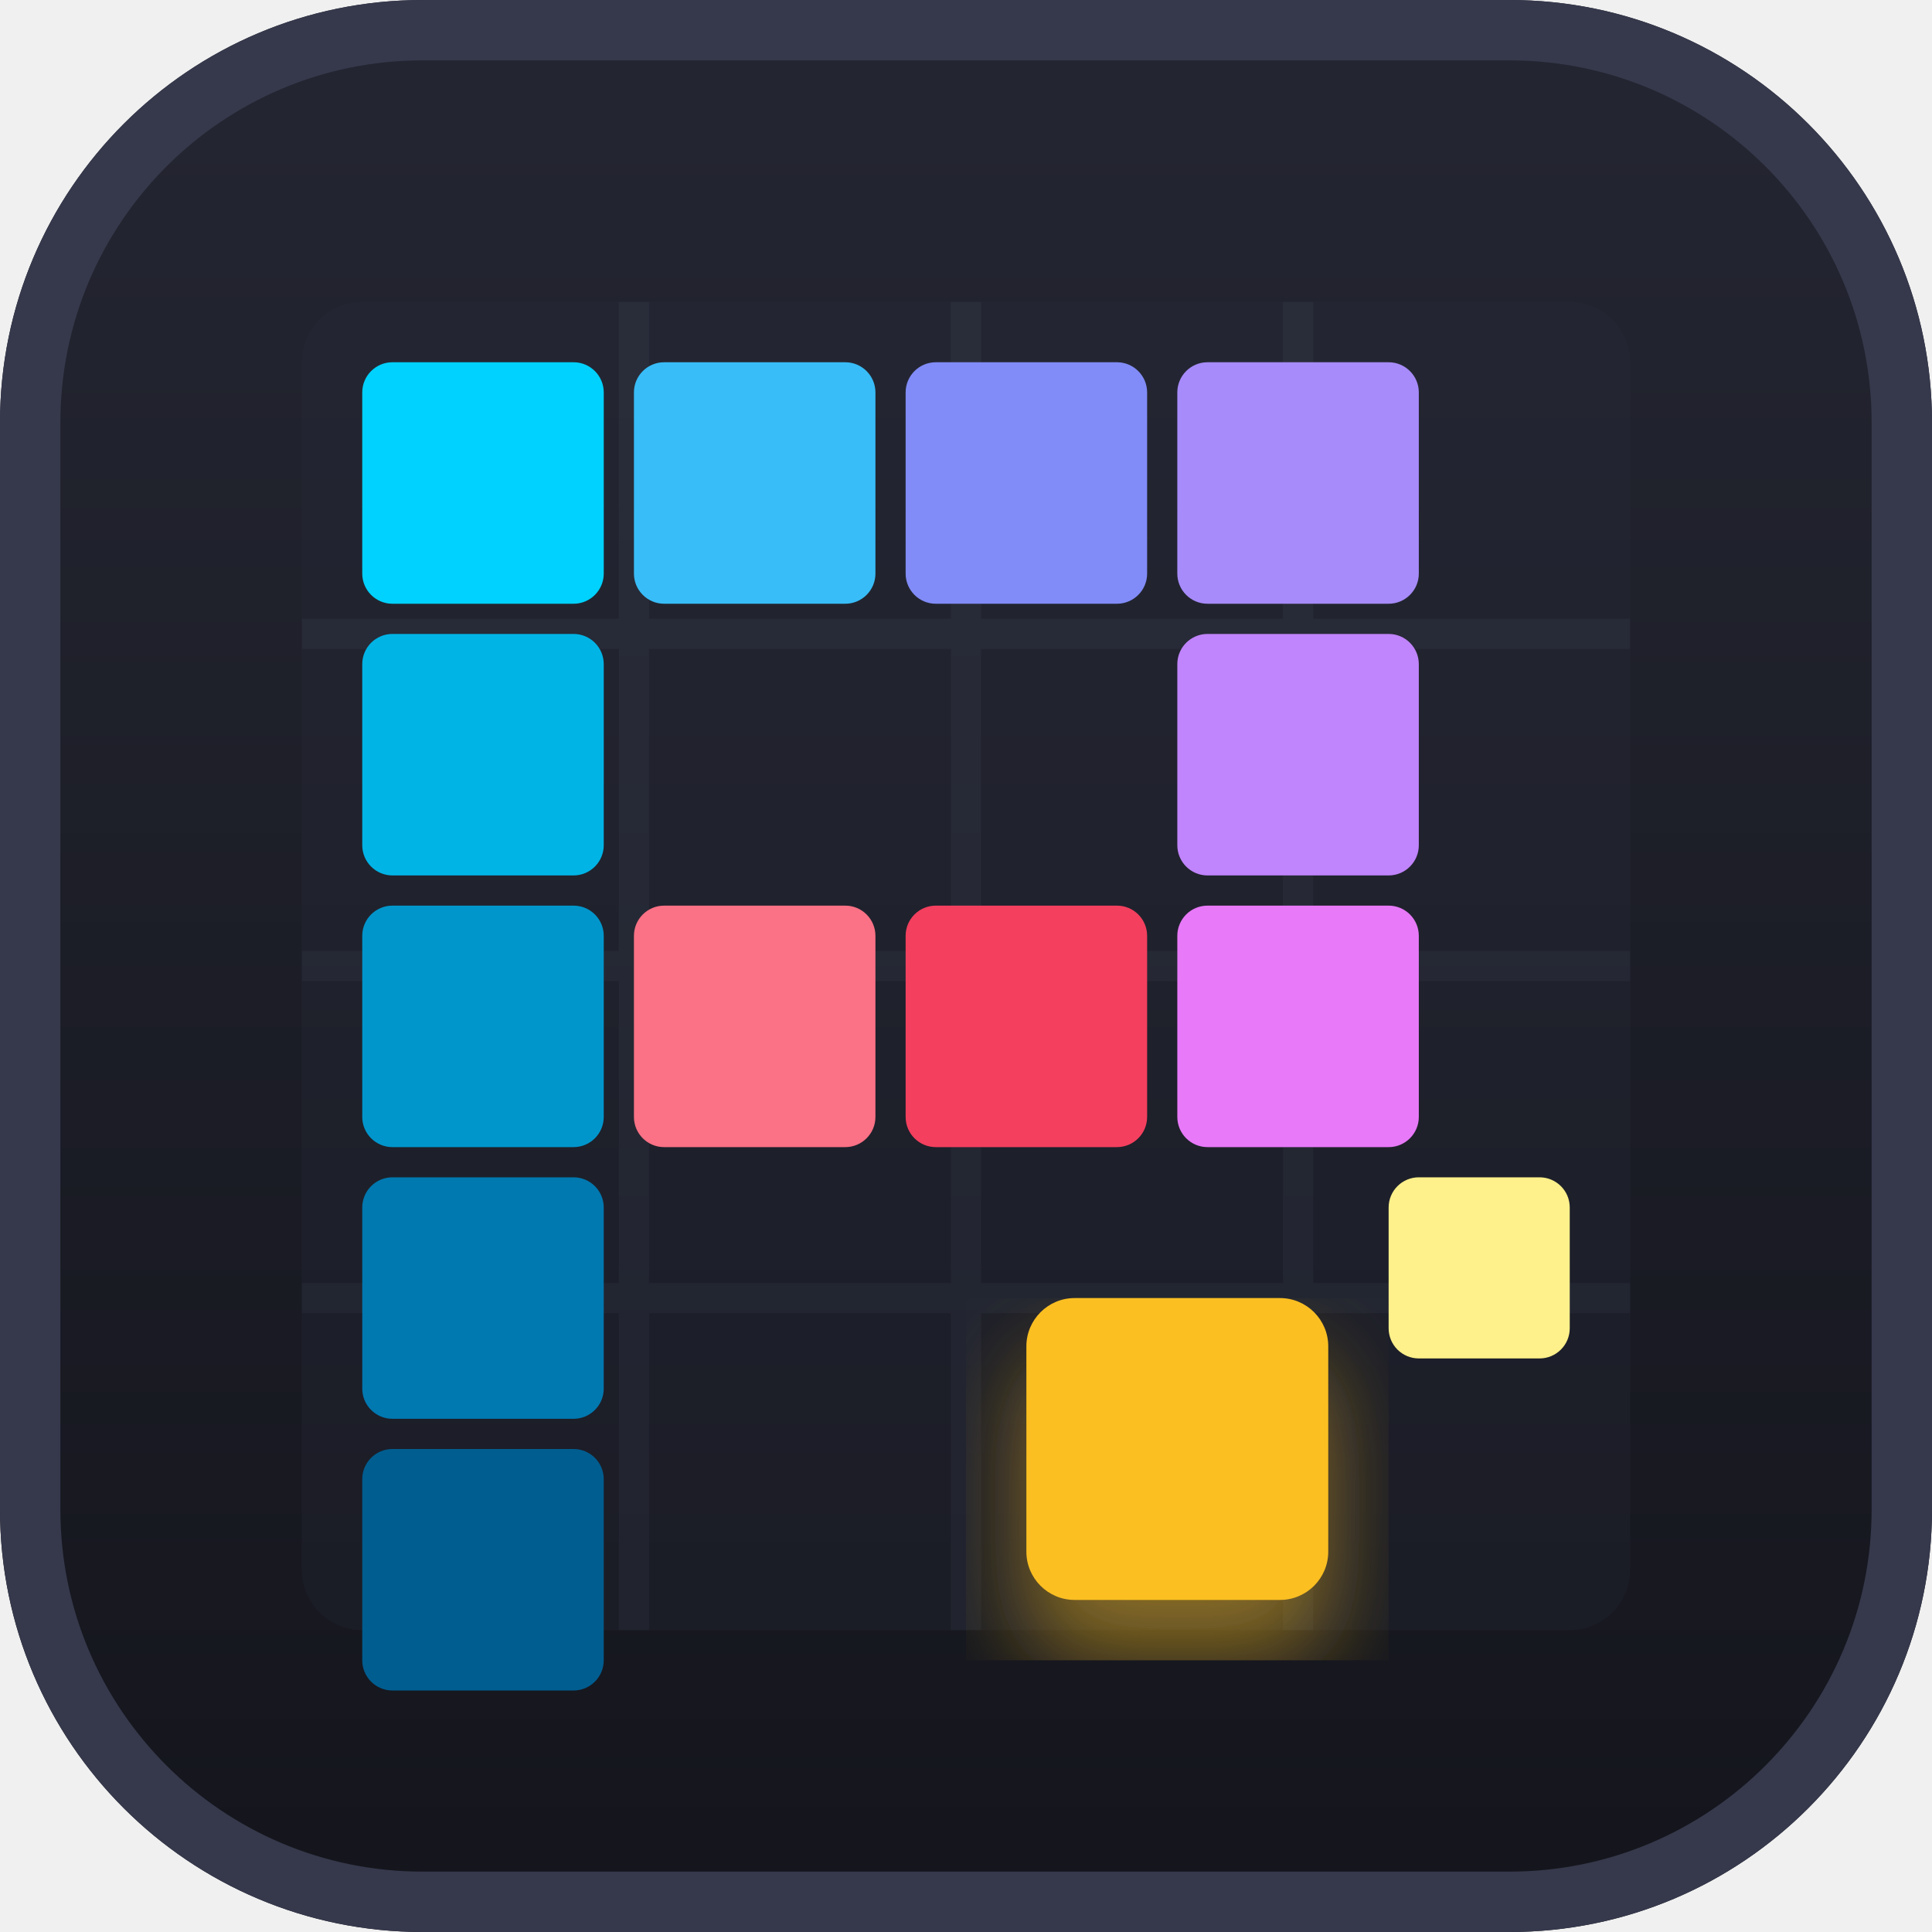
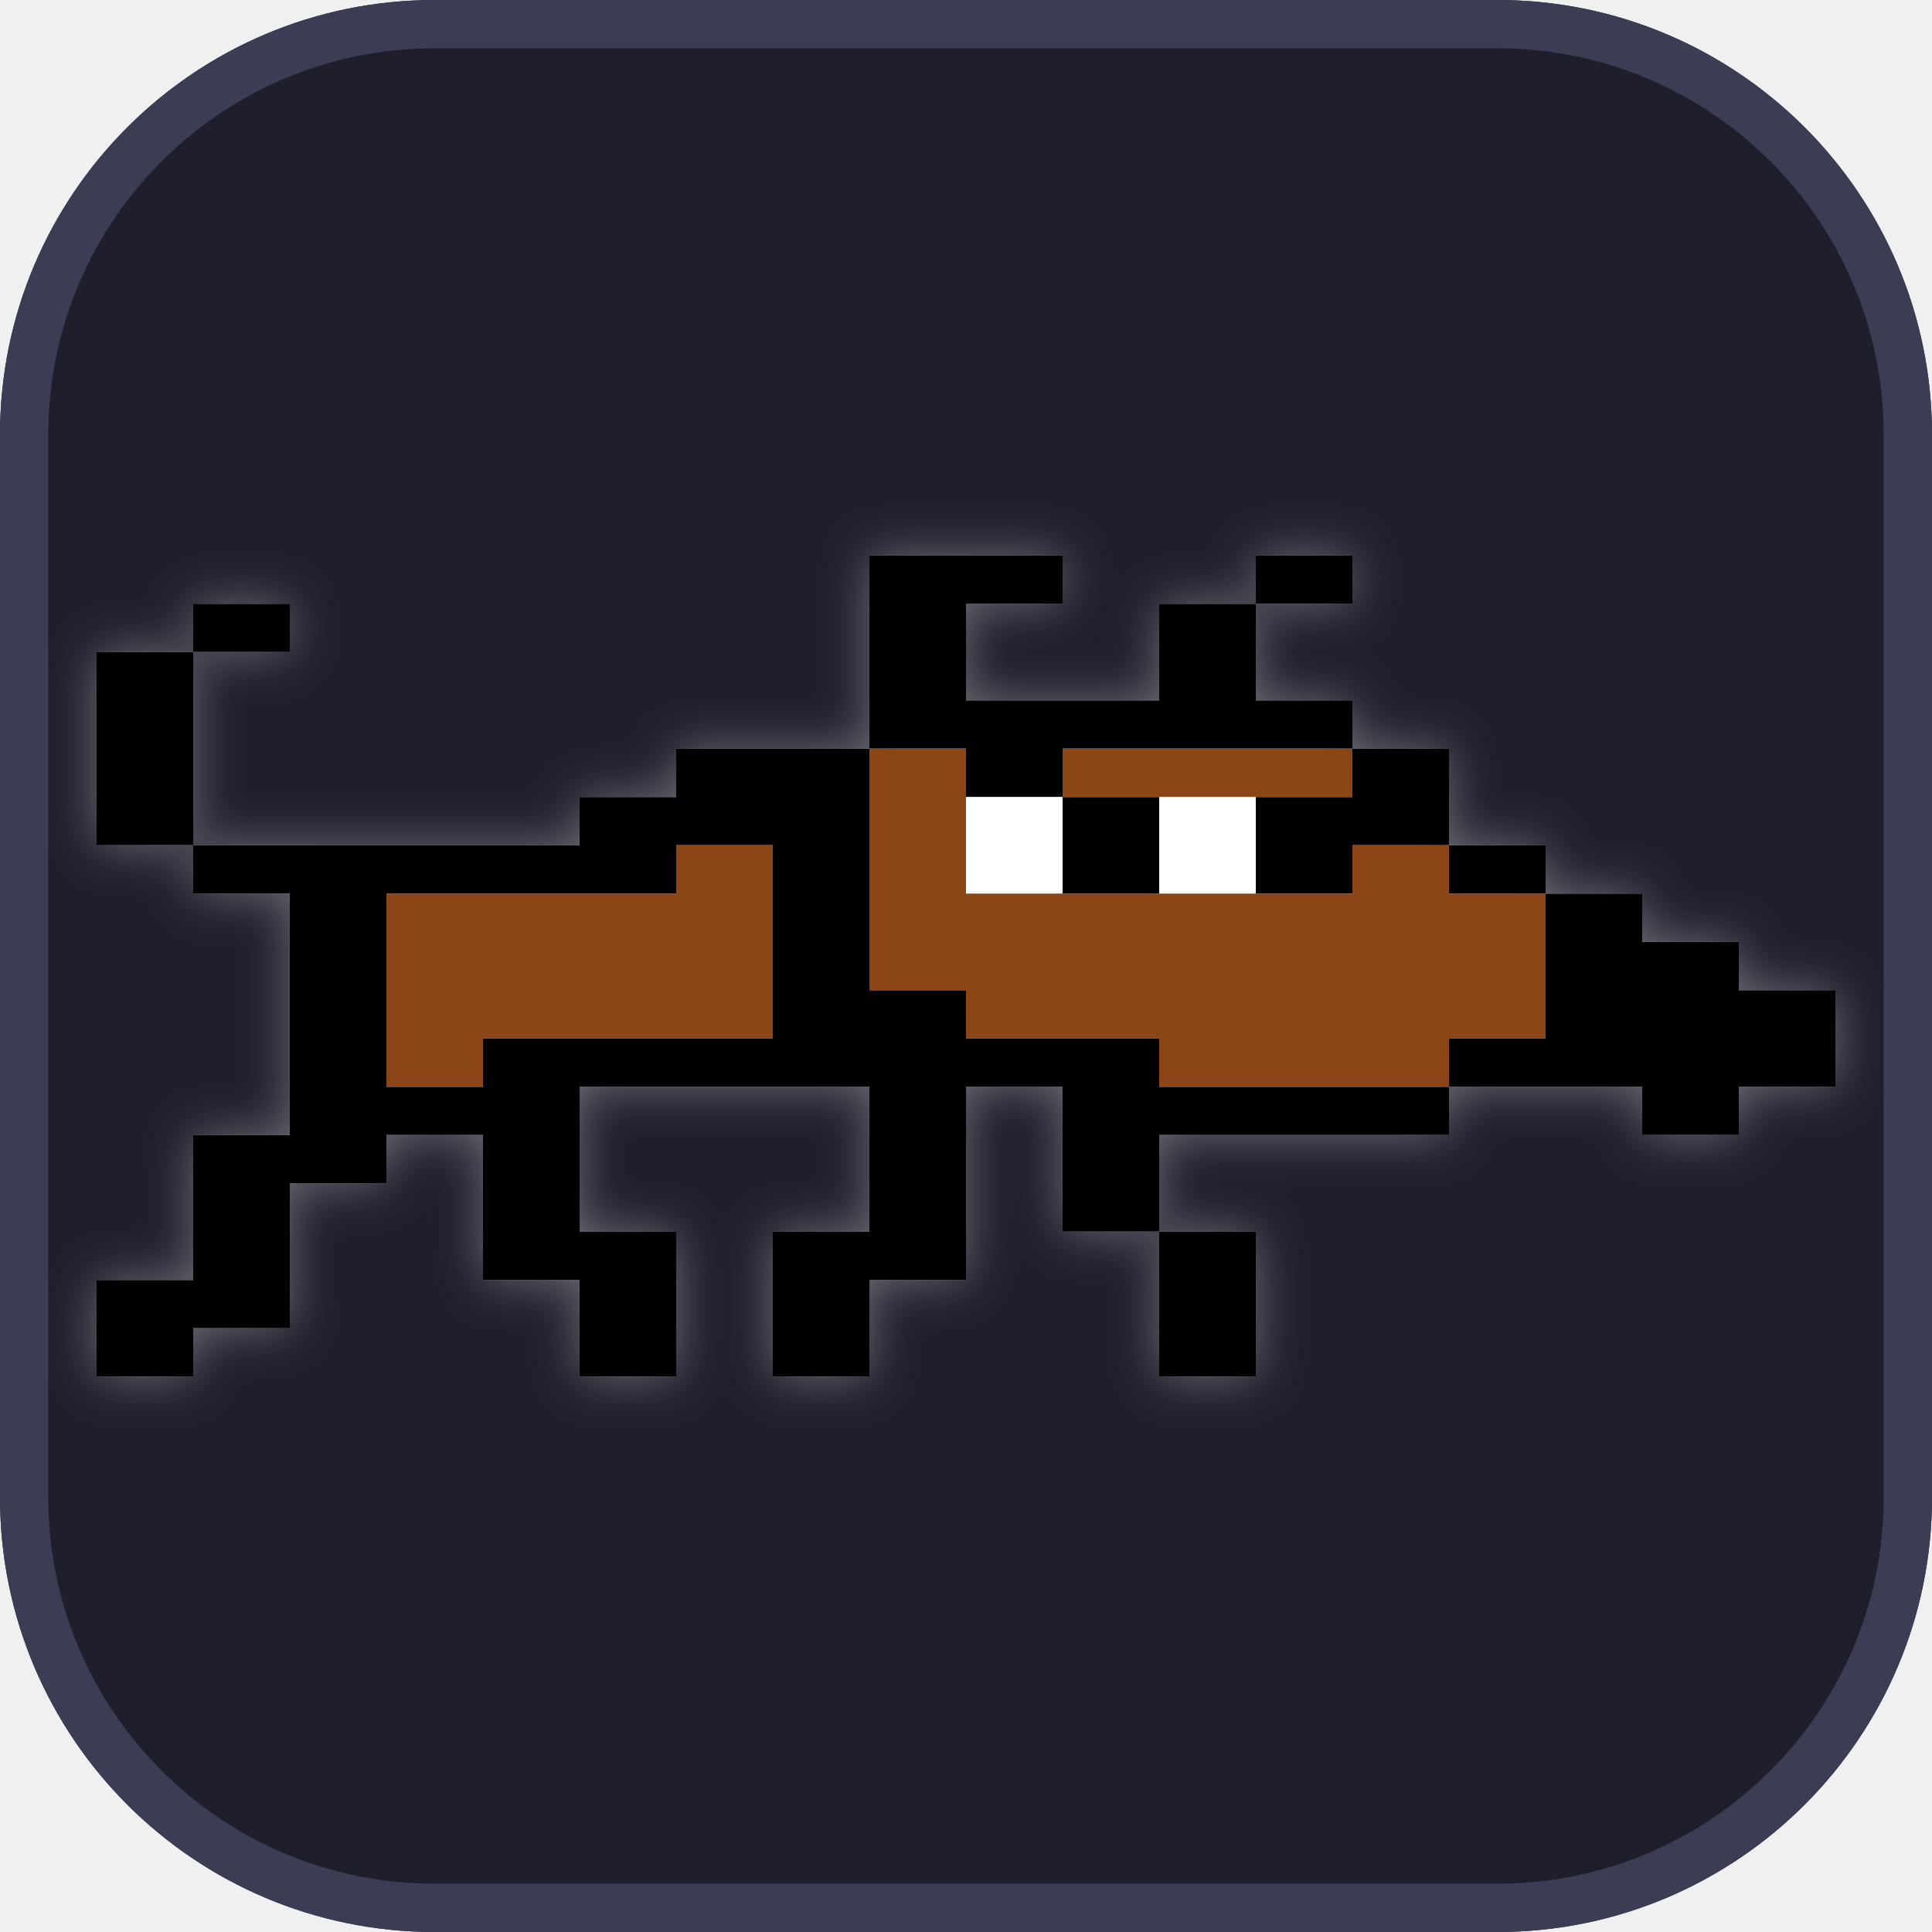
- <svg xmlns="http://www.w3.org/2000/svg" viewBox="0 0 32 32">
+ <svg xmlns="http://www.w3.org/2000/svg" viewBox="0 0 40 40">
  <defs>
-     <linearGradient id="bg" x1="0" y1="0" x2="0" y2="1">
-       <stop offset="0%" stop-color="#242632" />
-       <stop offset="100%" stop-color="#14151c" />
-     </linearGradient>
-     <filter id="glow" x="-20%" y="-20%" width="140%" height="140%">
-       <feDropShadow dx="0" dy="1" stdDeviation="0.8" flood-color="#fbbf24" flood-opacity="0.5" />
+     <filter id="dog-glow" x="-10%" y="-10%" width="120%" height="120%">
+       <feDropShadow dx="0" dy="0" stdDeviation="0.5" flood-color="#ffffff" flood-opacity="0.35" />
    </filter>
  </defs>
-   <rect width="32" height="32" rx="7" fill="url(#bg)" />
-   <rect x="0.5" y="0.5" width="31" height="31" rx="6.5" fill="none" stroke="#36394c" stroke-width="1" />
-   <g opacity="0.18">
-     <rect x="5" y="5" width="22" height="22" fill="#2d3042" rx="1" />
-     <path d="M5 10.5h22 M5 16h22 M5 21.5h22 M10.5 5v22 M16 5v22 M21.5 5v22" stroke="#505670" stroke-width="0.5" />
+   <rect width="40" height="40" rx="9" fill="#1e1f2b" />
+   <rect x="0.5" y="0.5" width="39" height="39" rx="8.5" fill="none" stroke="#3a3d54" stroke-width="1" />
+   <g transform="translate(2, 11.5)" filter="url(#dog-glow)">
+     <path d="M16,0h4v1h-4z M24,0h2v1h-2z M2,1h2v1h-2z M16,1h2v1h-2z M22,1h2v1h-2z M0,2h2v1h-2z M16,2h2v1h-2z M22,2h2v1h-2z M0,3h2v1h-2z M16,3h10v1h-10z M0,4h2v1h-2z M12,4h4v1h-4z M18,4h2v1h-2z M26,4h2v1h-2z M0,5h2v1h-2z M10,5h6v1h-6z M20,5h2v1h-2z M24,5h4v1h-4z M2,6h10v1h-10z M14,6h2v1h-2z M20,6h2v1h-2z M24,6h2v1h-2z M28,6h2v1h-2z M4,7h2v1h-2z M14,7h2v1h-2z M30,7h2v1h-2z M4,8h2v1h-2z M14,8h2v1h-2z M30,8h4v1h-4z M4,9h2v1h-2z M14,9h4v1h-4z M30,9h6v1h-6z M4,10h2v1h-2z M8,10h14v1h-14z M28,10h8v1h-8z M4,11h6v1h-6z M16,11h2v1h-2z M20,11h8v1h-8z M32,11h2v1h-2z M2,12h4v1h-4z M8,12h2v1h-2z M16,12h2v1h-2z M20,12h2v1h-2z M2,13h2v1h-2z M8,13h2v1h-2z M16,13h2v1h-2z M20,13h2v1h-2z M2,14h2v1h-2z M8,14h4v1h-4z M14,14h4v1h-4z M22,14h2v1h-2z M0,15h4v1h-4z M10,15h2v1h-2z M14,15h2v1h-2z M22,15h2v1h-2z M0,16h2v1h-2z M10,16h2v1h-2z M14,16h2v1h-2z M22,16h2v1h-2z" fill="#000000" />
+     <path d="M16,4h2v1h-2z M20,4h6v1h-6z M16,5h2v1h-2z M12,6h2v1h-2z M16,6h2v1h-2z M26,6h2v1h-2z M6,7h8v1h-8z M16,7h14v1h-14z M6,8h8v1h-8z M16,8h14v1h-14z M6,9h8v1h-8z M18,9h12v1h-12z M6,10h2v1h-2z M22,10h6v1h-6z" fill="#8b4513" />
+     <path d="M18,5h2v1h-2z M22,5h2v1h-2z M18,6h2v1h-2z M22,6h2v1h-2z" fill="#ffffff" />
  </g>
-   <rect x="6" y="6" width="4" height="4" fill="#00d2ff" rx="0.5" />
-   <rect x="6" y="10.5" width="4" height="4" fill="#00b4e6" rx="0.5" />
-   <rect x="6" y="15" width="4" height="4" fill="#0096cc" rx="0.5" />
-   <rect x="6" y="19.5" width="4" height="4" fill="#0078b0" rx="0.5" />
-   <rect x="6" y="24" width="4" height="4" fill="#005d90" rx="0.5" />
-   <rect x="10.5" y="6" width="4" height="4" fill="#38bdf8" rx="0.5" />
-   <rect x="15" y="6" width="4" height="4" fill="#818cf8" rx="0.5" />
-   <rect x="19.5" y="6" width="4" height="4" fill="#a78bfa" rx="0.5" />
-   <rect x="19.5" y="10.5" width="4" height="4" fill="#c084fc" rx="0.5" />
-   <rect x="19.5" y="15" width="4" height="4" fill="#e879f9" rx="0.5" />
-   <rect x="15" y="15" width="4" height="4" fill="#f43f5e" rx="0.5" />
-   <rect x="10.5" y="15" width="4" height="4" fill="#fb7185" rx="0.5" />
-   <rect x="17" y="21.5" width="5" height="5" fill="#fbbf24" rx="0.8" filter="url(#glow)" />
-   <rect x="23" y="19.5" width="3" height="3" fill="#fef08a" rx="0.5" />
</svg>
